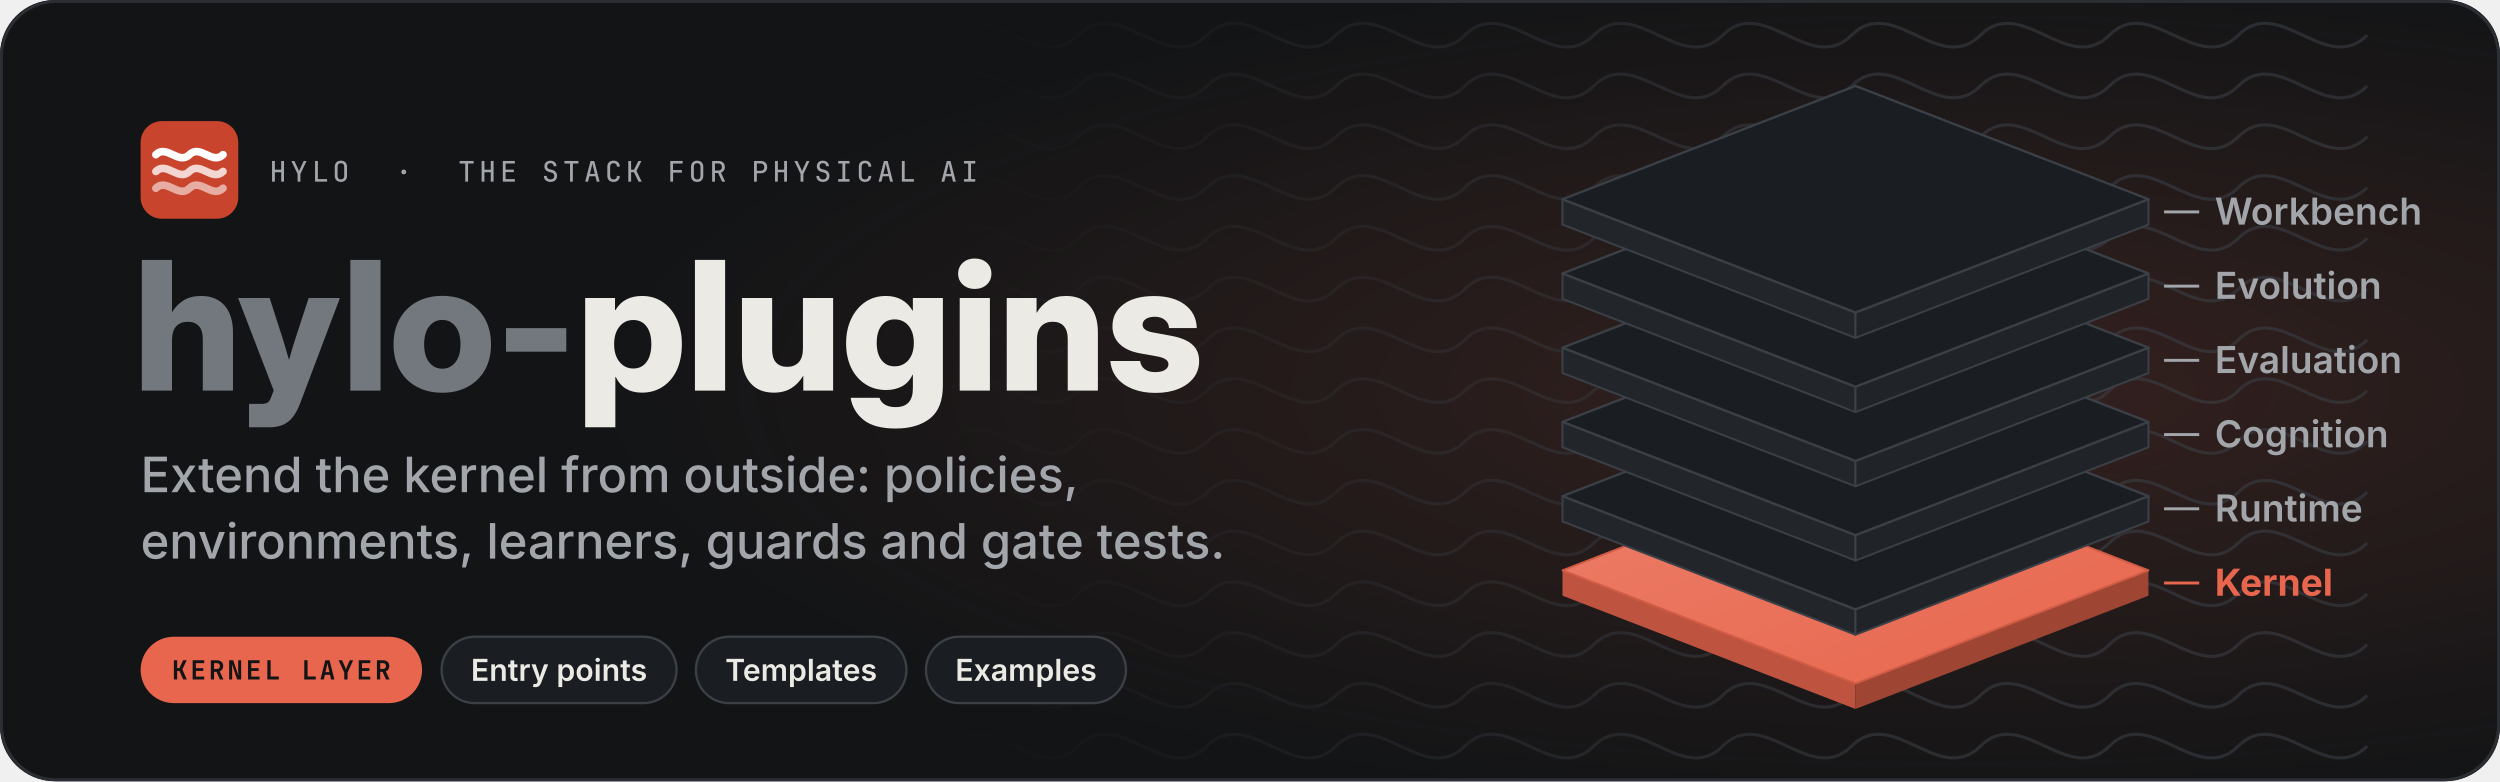
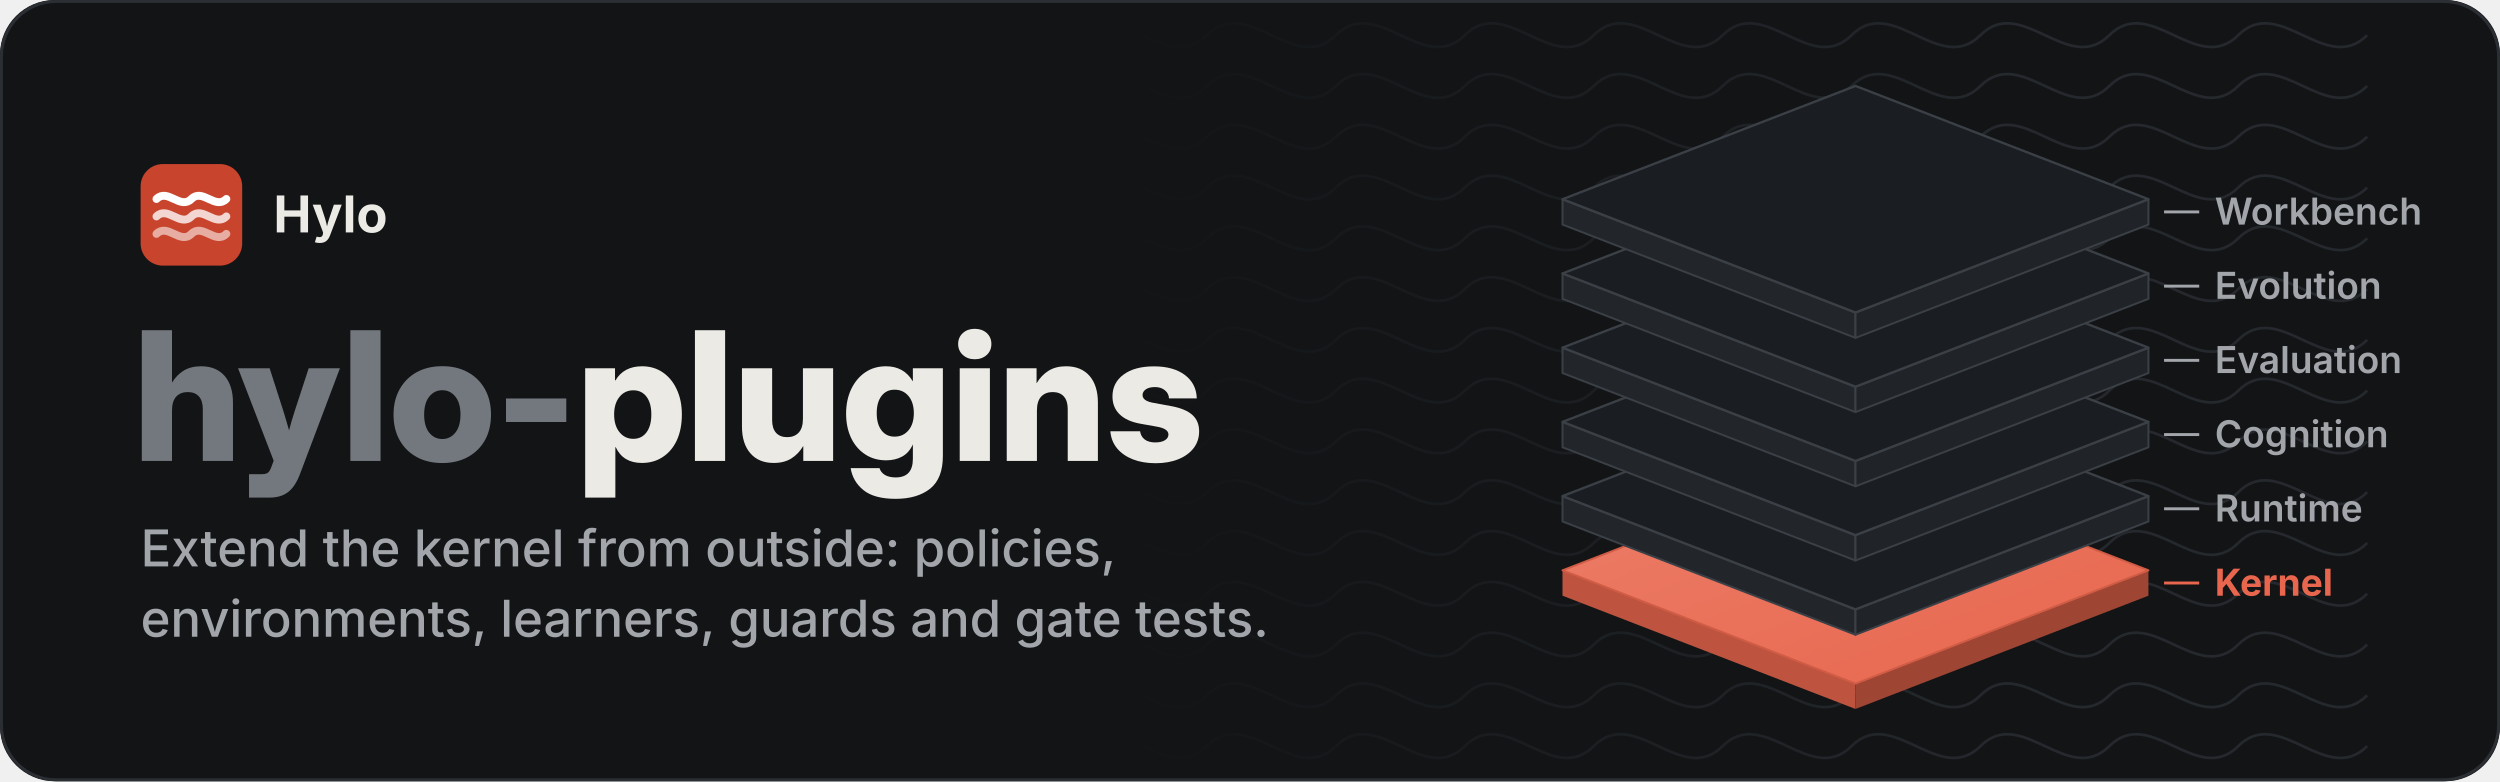
<svg xmlns="http://www.w3.org/2000/svg" viewBox="0 0 1280 400" width="1280" height="400" role="img" aria-labelledby="t d">
  <defs>
+     <path id="b161" d="M135 0V1490H440V888H1089V1490H1395V0H1089V635H440V0Z" />
    <path id="b271" d="M135 0V1490H440V1083L435 744Q484 822 539 897Q594 972 668 1062L1033 1490H1406L849 845L1422 0H1061L638 644L440 426V0Z" />
    <path id="b614" d="M633 -22Q462 -22 338 48Q214 118 148 247Q81 376 81 553Q81 726 148 856Q214 986 334 1059Q455 1132 618 1132Q764 1132 883 1070Q1002 1008 1072 882Q1143 756 1143 565V481H378Q383 344 454 274Q525 204 638 204Q717 204 774 238Q830 271 854 336L1126 285Q1085 146 956 62Q828 -22 633 -22ZM380 669H854Q843 778 784 842Q725 906 621 906Q513 906 451 840Q389 773 380 669Z" />
    <path id="b736" d="M428 1490V0H128V1490Z" />
    <path id="b773" d="M428 647V0H128V1118H411L415 887Q462 1004 548 1068Q634 1132 763 1132Q937 1132 1042 1020Q1147 908 1147 711V0H847V659Q847 763 794 822Q740 881 645 881Q549 881 488 820Q428 758 428 647Z" />
+     <path id="b790" d="M628 -22Q460 -22 337 50Q214 123 148 252Q81 382 81 554Q81 727 148 857Q214 987 337 1060Q460 1132 628 1132Q796 1132 919 1060Q1042 987 1108 857Q1175 727 1175 554Q1175 382 1108 252Q1042 123 919 50Q796 -22 628 -22ZM628 214Q748 214 809 311Q870 408 870 555Q870 703 809 800Q748 896 628 896Q508 896 448 800Q387 703 387 555Q387 408 448 311Q508 214 628 214Z" />
    <path id="b852" d="M128 0V1118H418V923H430Q461 1026 534 1080Q606 1133 700 1133Q751 1133 797 1123V855Q777 861 738 866Q700 870 667 870Q563 870 496 805Q428 740 428 636V0Z" />
+     <path id="b998" d="M120 -396 189 -170 226 -179Q317 -204 375 -176Q433 -147 443 -63L451 -3L31 1118H350L538 538Q561 465 577 392Q593 320 609 246Q627 321 646 394Q666 466 690 538L886 1118H1201L726 -132Q675 -267 580 -346Q484 -426 316 -426Q256 -426 204 -418Q152 -409 120 -396Z" />
    <path id="dx1459" d="M806 712V444H119V712Z" />
    <path id="dx658" d="M617 -432Q373 -432 250 -333Q128 -234 104 -82H433Q447 -131 495 -160Q543 -188 617 -188Q813 -188 813 24V187H812Q770 93 691 50Q612 7 509 7Q370 7 268 76Q165 144 108 264Q52 384 52 539Q52 696 110 818Q168 940 270 1010Q372 1079 506 1079Q711 1079 812 908H813V1056H1155V58Q1155 -200 1010 -316Q864 -432 617 -432ZM605 277Q703 277 764 350Q824 422 824 545Q824 666 764 739Q703 812 605 812Q510 812 456 741Q401 670 401 545Q401 419 456 348Q510 277 605 277Z" />
    <path id="dx670" d="M440 574V0H96V1490H440V893Q493 980 574 1030Q655 1079 772 1079Q944 1079 1040 969Q1135 859 1135 664V0H791V592Q791 686 746 736Q701 785 619 785Q538 785 489 734Q440 682 440 574Z" />
    <path id="dx689" d="M96 0V1056H440V0ZM267 1159Q185 1159 132 1208Q78 1257 78 1333Q78 1409 132 1458Q185 1506 267 1506Q350 1506 404 1458Q457 1409 457 1333Q457 1257 404 1208Q350 1159 267 1159Z" />
    <path id="dx736" d="M440 1490V0H96V1490Z" />
    <path id="dx773" d="M440 574V0H96V1056H436V885Q489 975 571 1027Q653 1079 772 1079Q944 1079 1040 969Q1135 859 1135 664V0H791V592Q791 686 746 736Q701 785 619 785Q538 785 489 734Q440 682 440 574Z" />
    <path id="dx790" d="M608 -24Q442 -24 317 44Q192 112 122 236Q52 360 52 528Q52 694 122 818Q192 943 317 1012Q442 1080 608 1080Q773 1080 898 1012Q1024 943 1094 818Q1163 694 1163 528Q1163 360 1094 236Q1024 113 898 44Q773 -24 608 -24ZM608 250Q698 250 756 322Q815 394 815 528Q815 662 756 734Q698 806 608 806Q518 806 460 734Q401 662 401 528Q401 394 459 322Q517 250 608 250Z" />
    <path id="dx843" d="M96 -418V1056H436V918H441Q536 1079 745 1079Q879 1079 981 1009Q1083 939 1140 815Q1198 691 1198 530Q1198 363 1142 238Q1085 114 982 46Q880 -23 742 -23Q528 -23 444 157H440V-418ZM645 252Q740 252 795 326Q850 400 850 530Q850 659 795 732Q740 805 645 805Q548 805 487 730Q426 655 426 530Q426 403 487 328Q548 252 645 252Z" />
    <path id="dx871" d="M562 -26Q416 -26 303 18Q190 62 122 144Q55 226 46 338H385Q393 279 437 245Q481 211 557 211Q628 211 668 236Q708 261 708 301Q708 367 580 390L389 424Q233 452 152 531Q70 610 70 735Q70 891 196 984Q322 1078 543 1078Q764 1078 895 980Q1026 882 1031 713H714Q713 768 668 805Q624 842 555 842Q488 842 450 816Q413 790 413 751Q413 686 527 664L739 625Q902 595 980 525Q1058 455 1058 337Q1058 229 996 147Q933 65 822 20Q710 -26 562 -26Z" />
    <path id="dx915" d="M459 -23Q287 -23 192 87Q96 197 96 392V1056H440V464Q440 370 485 320Q530 271 612 271Q693 271 742 322Q791 374 791 482V1056H1135V0H795V171Q742 81 660 29Q578 -23 459 -23Z" />
    <path id="dx998" d="M129 -418V-151H275Q329 -151 351 -128Q373 -104 392 -46L410 2L4 1056H364L520 570Q537 515 553 460Q569 405 585 349Q600 405 616 460Q633 515 650 570L809 1056H1165L710 -149Q656 -292 574 -355Q493 -418 360 -418Z" />
    <path id="m1501" d="M125 -371 213 214H450L285 -371Z" />
    <path id="m1502" d="M311 -15Q249 -15 206 28Q163 70 163 132Q163 194 206 237Q249 280 311 280Q373 280 416 237Q458 194 458 132Q458 70 416 28Q373 -15 311 -15Z" />
    <path id="m1505" d="M311 -15Q249 -15 206 28Q163 70 163 132Q163 194 206 237Q249 280 311 280Q373 280 416 237Q458 194 458 132Q458 70 416 28Q373 -15 311 -15ZM311 772Q249 772 206 814Q163 857 163 919Q163 981 206 1024Q249 1067 311 1067Q373 1067 416 1024Q458 981 458 919Q458 857 416 814Q373 772 311 772Z" />
    <path id="m507" d="M461 -25Q354 -25 268 14Q183 54 133 130Q83 206 83 316Q83 411 120 472Q157 534 219 570Q281 605 358 623Q434 641 513 650Q661 667 728 680Q795 692 795 751V757Q795 850 740 902Q686 953 581 953Q471 953 408 905Q345 857 322 800L115 854Q153 954 224 1015Q295 1076 386 1104Q478 1132 578 1132Q645 1132 721 1116Q797 1100 864 1058Q931 1017 973 940Q1015 863 1015 742V0H802V153H791Q758 87 678 31Q597 -25 461 -25ZM510 152Q599 152 663 188Q727 223 762 280Q796 337 796 403V546Q780 530 728 518Q675 507 617 499Q559 491 525 487Q432 474 366 436Q299 399 299 313Q299 233 358 192Q418 152 510 152Z" />
    <path id="m586" d="M618 -23Q460 -23 343 49Q226 121 161 250Q96 380 96 553Q96 727 161 858Q226 988 343 1060Q460 1132 618 1132Q792 1132 918 1044Q1045 957 1086 802L877 752Q854 839 788 892Q721 946 619 946Q518 946 452 893Q385 840 352 750Q320 661 320 553Q320 446 352 358Q385 269 452 216Q518 163 619 163Q723 163 791 218Q859 274 881 365L1089 315Q1048 157 921 67Q794 -23 618 -23Z" />
    <path id="m597" d="M564 -22Q428 -22 322 47Q217 116 156 246Q96 376 96 556Q96 738 157 867Q218 996 324 1064Q429 1132 564 1132Q668 1132 732 1098Q796 1063 832 1016Q867 970 886 936H898V1490H1118V0H904V175H886Q866 139 830 93Q793 47 729 12Q665 -22 564 -22ZM612 165Q752 165 827 274Q902 383 902 558Q902 732 828 838Q754 945 612 945Q515 945 450 894Q386 843 354 756Q321 668 321 558Q321 447 354 358Q387 269 452 217Q517 165 612 165Z" />
    <path id="m614" d="M630 -23Q465 -23 345 48Q225 119 160 248Q96 377 96 551Q96 723 160 854Q223 985 339 1058Q455 1132 611 1132Q738 1132 852 1076Q967 1019 1038 896Q1110 772 1110 570V492H317Q323 330 409 244Q495 159 632 159Q724 159 790 199Q857 239 886 317L1093 268Q1053 137 931 57Q809 -23 630 -23ZM318 656H892Q880 788 810 869Q739 950 612 950Q480 950 404 864Q327 777 318 656Z" />
    <path id="m647" d="M702 1118V939H452V0H232V939H20V1118H232V1246Q232 1350 278 1420Q325 1490 400 1525Q476 1560 565 1560Q631 1560 678 1550Q726 1539 749 1530L698 1352Q682 1356 658 1362Q634 1368 600 1368Q521 1368 486 1329Q452 1290 452 1216V1118Z" />
    <path id="m658" d="M616 -442Q422 -442 305 -371Q188 -300 141 -199L325 -112Q345 -144 378 -180Q412 -215 468 -240Q525 -265 615 -265Q742 -265 822 -204Q902 -144 902 -15V203H883Q863 166 828 123Q792 80 728 48Q665 17 563 17Q431 17 326 79Q220 141 158 262Q96 384 96 563Q96 741 158 868Q219 996 325 1064Q431 1132 566 1132Q669 1132 734 1098Q798 1063 834 1017Q871 971 890 936H906V1118H1121V-16Q1121 -163 1054 -257Q987 -351 873 -396Q759 -442 616 -442ZM614 200Q754 200 828 297Q903 394 903 566Q903 734 830 840Q756 945 614 945Q517 945 452 894Q386 844 354 758Q321 673 321 566Q321 402 396 301Q470 200 614 200Z" />
    <path id="m670" d="M368 662V0H148V1490H366V917Q419 1028 504 1080Q589 1132 704 1132Q875 1132 980 1024Q1085 917 1085 710V0H864V683Q864 804 801 872Q738 940 628 940Q516 940 442 868Q368 795 368 662Z" />
    <path id="m689" d="M148 0V1118H368V0ZM259 1289Q202 1289 162 1327Q121 1365 121 1419Q121 1474 162 1512Q202 1550 259 1550Q316 1550 357 1512Q398 1474 398 1419Q398 1365 357 1327Q316 1289 259 1289Z" />
    <path id="m727" d="M148 0V1490H368V646H388L829 1118H1093L643 636L1124 0H852L475 501L368 394V0Z" />
    <path id="m736" d="M368 1490V0H148V1490Z" />
    <path id="m766" d="M148 0V1118H357L362 909Q405 1025 491 1081Q577 1137 677 1137Q786 1137 858 1075Q930 1013 963 902Q1005 1015 1102 1076Q1198 1137 1317 1137Q1416 1137 1496 1094Q1576 1051 1624 966Q1671 881 1671 754V0H1451V732Q1451 844 1388 894Q1326 944 1241 944Q1137 944 1078 880Q1018 816 1018 716V0H801V746Q801 836 744 890Q686 944 597 944Q505 944 436 880Q368 817 368 695V0Z" />
    <path id="m773" d="M368 662V0H148V1118H358L359 903Q411 1021 498 1076Q586 1132 704 1132Q875 1132 980 1024Q1084 917 1084 710V0H864V683Q864 804 801 872Q738 940 628 940Q516 940 442 868Q368 795 368 662Z" />
    <path id="m790" d="M618 -23Q461 -23 344 49Q226 121 161 250Q96 380 96 553Q96 727 161 858Q226 988 344 1060Q461 1132 618 1132Q776 1132 894 1060Q1011 988 1076 858Q1141 727 1141 553Q1141 380 1076 250Q1011 121 894 49Q776 -23 618 -23ZM618 163Q720 163 786 216Q853 270 886 358Q918 447 918 553Q918 660 886 750Q853 839 786 892Q720 946 618 946Q517 946 451 892Q385 839 352 750Q320 660 320 553Q320 447 352 358Q385 270 451 216Q517 163 618 163Z" />
    <path id="m843" d="M148 -418V1118H362V936H380Q399 970 434 1016Q470 1063 534 1098Q598 1132 703 1132Q837 1132 942 1064Q1048 996 1109 867Q1170 738 1170 556Q1170 376 1110 246Q1050 116 944 47Q839 -22 703 -22Q601 -22 537 12Q473 47 436 93Q400 139 380 175H368V-418ZM654 165Q750 165 814 217Q879 269 912 358Q945 447 945 558Q945 668 912 756Q880 843 816 894Q751 945 654 945Q512 945 438 838Q364 732 364 558Q364 383 439 274Q514 165 654 165Z" />
    <path id="m852" d="M148 0V1118H361V938H373Q403 1029 480 1082Q558 1134 656 1134Q677 1134 704 1132Q732 1130 749 1128V918Q737 921 703 926Q669 930 634 930Q519 930 444 860Q368 789 368 679V0Z" />
    <path id="m871" d="M549 -23Q367 -23 248 56Q128 134 98 283L305 326Q350 155 551 155Q658 155 720 200Q783 244 783 306Q783 412 626 447L438 490Q130 559 130 799Q130 899 186 974Q241 1049 338 1090Q436 1132 563 1132Q744 1132 847 1054Q950 977 986 853L789 810Q768 869 716 914Q664 958 565 958Q474 958 413 917Q352 876 352 813Q352 757 392 722Q433 688 525 667L705 627Q1010 558 1010 325Q1010 223 952 144Q893 66 789 22Q685 -23 549 -23Z" />
    <path id="m889" d="M626 1118V939H403V302Q403 235 432 204Q460 172 525 172Q543 172 570 176Q598 180 618 184L657 8Q622 -4 582 -10Q541 -15 503 -15Q351 -15 267 64Q183 142 183 284V939H20V1118H183V1384H403V1118Z" />
    <path id="m915" d="M529 -14Q358 -14 253 94Q148 201 148 408V1118H368V435Q368 314 432 246Q495 178 604 178Q716 178 790 250Q864 323 864 456V1118H1085V0H874L873 217Q820 95 732 40Q645 -14 529 -14Z" />
    <path id="m95" d="M165 0V1490H1103V1294H393V850H1053V655H393V196H1109V0Z" />
    <path id="m980" d="M468 0 46 1118H284L505 483Q531 409 551 336Q571 262 590 188Q608 261 628 335Q648 409 673 483L894 1118H1130L708 0Z" />
    <path id="m993" d="M57 0 439 574 80 1118H328L454 915Q490 856 519 802Q548 747 575 696Q602 747 630 802Q657 856 694 915L823 1118H1067L703 566L1084 0H837L687 238Q652 294 624 346Q595 398 568 448Q543 398 516 346Q489 294 454 238L302 0Z" />
-     <path id="mono1" d="M46 0 235 730H366L554 0H453L407 190H193L147 0ZM213 272H387L335 490Q320 550 311 592Q302 634 300 649Q298 634 289 592Q280 550 266 491Z" />
-     <path id="mono122" d="M88 0V730H325Q395 730 446 703Q497 676 525 628Q553 579 553 512Q553 446 525 398Q497 349 446 322Q394 295 325 295H187V0ZM187 383H325Q383 383 417 418Q451 454 451 512Q451 571 417 606Q383 642 325 642H187Z" />
-     <path id="mono125" d="M89 0V730H315Q382 730 432 704Q482 677 510 630Q538 582 538 518Q538 444 500 391Q463 338 401 316L548 0H439L300 305H187V0ZM187 393H315Q371 393 404 427Q436 461 436 517Q436 574 403 608Q370 642 315 642H187Z" />
-     <path id="mono129" d="M304 -10Q196 -10 132 46Q68 103 68 202H167Q167 144 204 111Q241 78 304 78Q364 78 400 112Q435 145 435 201Q435 243 412 274Q389 306 347 317L239 346Q168 366 126 418Q85 471 85 543Q85 602 112 646Q138 691 186 716Q234 740 297 740Q361 740 410 716Q458 691 485 647Q512 603 512 545H414Q414 593 382 623Q349 653 297 653Q245 653 214 623Q182 593 182 545Q182 506 203 480Q224 453 262 442L373 412Q448 392 490 336Q532 279 532 201Q532 137 504 90Q476 42 424 16Q373 -10 304 -10Z" />
-     <path id="mono137" d="M251 0V640H53V730H547V640H350V0Z" />
-     <path id="mono168" d="M251 0V271L32 730H137L272 442Q284 416 292 395Q299 374 301 365Q304 374 312 395Q319 416 332 442L466 730H568L350 271V0Z" />
-     <path id="mono27" d="M308 -10Q207 -10 148 46Q88 103 88 202V529Q88 627 148 684Q207 740 308 740Q408 740 468 683Q527 626 527 529H428Q428 588 396 620Q364 652 308 652Q251 652 219 620Q187 588 187 529V202Q187 142 219 110Q251 78 308 78Q364 78 396 110Q428 142 428 202H527Q527 104 468 47Q408 -10 308 -10Z" />
-     <path id="mono37" d="M97 0V730H522V641H195V424H487V338H195V89H522V0Z" />
-     <path id="mono56" d="M91 0V730H527V639H188V409H501V319H190V0Z" />
-     <path id="mono64" d="M89 0V730H188V422H412V730H511V0H412V332H188V0Z" />
-     <path id="mono67" d="M101 0V90H250V640H101V730H499V640H350V90H499V0Z" />
-     <path id="mono81" d="M88 0V730H187V420H289L445 730H553L376 379L562 0H450L287 333H187V0Z" />
-     <path id="mono818" d="M300 259Q262 259 238 282Q215 305 215 341Q215 379 238 403Q262 427 300 427Q338 427 362 403Q385 379 385 341Q385 305 362 282Q338 259 300 259Z" />
-     <path id="mono83" d="M128 0V730H227V90H552V0Z" />
-     <path id="mono96" d="M300 -10Q200 -10 142 48Q84 106 84 212V519Q84 624 142 682Q200 740 300 740Q400 740 458 682Q516 625 516 519V212Q516 106 458 48Q400 -10 300 -10ZM300 78Q356 78 386 110Q417 142 417 202V529Q417 588 387 620Q357 652 300 652Q243 652 213 620Q183 588 183 529V202Q183 142 214 110Q244 78 300 78Z" />
-     <path id="monob1" d="M35 0 219 730H380L565 0H437L397 177H203L163 0ZM226 279H374L330 475Q319 524 311 564Q303 603 300 621Q297 603 289 564Q281 524 270 476Z" />
-     <path id="monob125" d="M77 0V730H307Q380 730 434 703Q487 676 517 628Q547 579 547 513Q547 440 511 386Q475 331 414 308L557 0H420L292 290H201V0ZM201 400H307Q360 400 390 429Q420 458 420 509Q420 560 390 590Q359 620 307 620H201Z" />
-     <path id="monob168" d="M237 0V265L23 730H155L268 477Q281 447 290 418Q299 389 302 373Q306 389 314 418Q323 447 336 477L447 730H577L363 265V0Z" />
-     <path id="monob37" d="M88 0V730H526V620H211V430H491V324H211V110H526V0Z" />
-     <path id="monob81" d="M76 0V730H201V432H287L426 730H561L397 382L569 0H430L286 323H201V0Z" />
-     <path id="monob83" d="M121 0V730H246V113H556V0Z" />
-     <path id="monob90" d="M72 0V730H225L428 140Q425 172 422 216Q419 259 416 304Q414 349 414 384V730H528V0H375L174 590Q176 561 179 520Q182 479 184 436Q186 393 186 357V0Z" />
    <path id="sb384" d="M150 0V1490H707Q964 1490 1098 1358Q1232 1226 1232 1013Q1232 862 1164 753Q1096 644 964 592L1287 0H988L695 547H417V0ZM417 768H668Q819 768 889 832Q959 895 959 1013Q959 1133 889 1200Q819 1266 666 1266H417Z" />
-     <path id="sb411" d="M83 1265V1490H1269V1265H810V0H543V1265Z" />
    <path id="sb459" d="M452 0 50 1490H337L531 697Q554 596 574 484Q594 371 613 260Q633 371 654 484Q676 596 701 697L903 1490H1186L1387 697Q1412 597 1434 486Q1455 375 1475 265Q1494 375 1514 486Q1535 597 1558 697L1751 1490H2039L1636 0H1330L1113 823Q1093 901 1076 989Q1059 1077 1043 1173Q1028 1080 1012 993Q997 906 975 823L758 0Z" />
    <path id="sb507" d="M450 -23Q344 -23 259 16Q174 54 125 129Q76 204 76 314Q76 440 138 510Q199 579 296 610Q394 642 502 653Q648 669 713 682Q778 696 778 754V759Q778 841 728 886Q678 932 583 932Q485 932 427 889Q369 846 349 791L108 840Q157 988 286 1060Q414 1132 582 1132Q661 1132 742 1114Q822 1095 889 1052Q956 1008 997 934Q1038 859 1038 747V0H789V154H779Q742 82 661 30Q580 -23 450 -23ZM517 170Q637 170 708 239Q780 308 780 401V533Q762 519 716 508Q670 498 618 490Q567 483 533 478Q445 466 386 430Q328 394 328 317Q328 245 381 208Q434 170 517 170Z" />
    <path id="sb578" d="M728 -20Q632 -20 568 12Q505 45 467 91Q429 137 409 177H392V0H138V1490H398V933H409Q428 972 465 1018Q502 1065 566 1098Q630 1132 729 1132Q858 1132 962 1066Q1067 1000 1128 872Q1190 743 1190 557Q1190 373 1130 244Q1069 115 965 48Q861 -20 728 -20ZM658 194Q788 194 856 298Q923 401 923 558Q923 714 856 816Q790 918 658 918Q529 918 461 820Q393 721 393 558Q393 395 462 294Q531 194 658 194Z" />
    <path id="sb586" d="M623 -23Q460 -23 340 50Q220 122 154 252Q89 381 89 553Q89 727 154 858Q220 988 340 1060Q460 1132 623 1132Q810 1132 940 1038Q1069 945 1105 781L862 730Q841 817 780 869Q719 921 625 921Q489 921 422 816Q354 711 354 554Q354 451 384 368Q414 285 474 236Q534 188 625 188Q721 188 782 242Q844 297 865 387L1108 336Q1072 169 942 73Q812 -23 623 -23Z" />
    <path id="sb614" d="M632 -23Q463 -23 342 48Q220 119 154 248Q89 377 89 552Q89 724 154 854Q218 985 336 1058Q455 1132 615 1132Q751 1132 868 1072Q984 1013 1055 888Q1126 764 1126 568V486H348Q353 337 432 259Q510 181 635 181Q721 181 782 218Q844 255 870 326L1109 277Q1069 142 944 60Q818 -23 632 -23ZM349 663H873Q861 783 796 856Q732 928 616 928Q497 928 428 852Q358 775 349 663Z" />
    <path id="sb658" d="M620 -442Q418 -442 296 -368Q174 -294 132 -183L352 -104Q378 -152 438 -198Q497 -244 619 -244Q740 -244 813 -188Q886 -131 886 -11V200H864Q844 160 807 117Q770 74 708 46Q646 17 549 17Q421 17 316 78Q212 138 150 259Q89 380 89 562Q89 745 150 872Q212 1000 317 1066Q422 1132 551 1132Q650 1132 714 1099Q778 1066 816 1020Q854 973 874 933H888V1118H1143V-3Q1143 -153 1075 -250Q1007 -347 889 -394Q771 -442 620 -442ZM622 222Q749 222 818 313Q887 404 887 564Q887 723 819 820Q751 918 622 918Q490 918 422 817Q355 716 355 564Q355 409 423 316Q491 222 622 222Z" />
    <path id="sb670" d="M398 655V0H138V1490H394V911Q496 1132 733 1132Q906 1132 1011 1022Q1116 912 1116 711V0H855V671Q855 783 797 847Q739 911 637 911Q533 911 466 844Q398 777 398 655Z" />
    <path id="sb689" d="M138 0V1118H398V0ZM268 1276Q206 1276 162 1318Q117 1359 117 1419Q117 1478 162 1520Q206 1561 268 1561Q331 1561 376 1520Q420 1478 420 1419Q420 1359 376 1318Q331 1276 268 1276Z" />
    <path id="sb727" d="M138 0V1490H398V667H417L820 1118H1125L692 635L1151 0H839L494 479L398 376V0Z" />
    <path id="sb73" d="M785 -20Q589 -20 435 71Q281 162 192 333Q103 504 103 744Q103 985 192 1156Q282 1328 436 1419Q590 1510 785 1510Q948 1510 1082 1449Q1215 1388 1302 1272Q1389 1157 1413 994H1144Q1119 1126 1021 1198Q923 1271 789 1271Q606 1271 488 1134Q371 998 371 744Q371 487 489 353Q607 219 788 219Q922 219 1020 292Q1119 364 1144 496H1414Q1393 353 1311 236Q1229 119 1095 50Q961 -20 785 -20Z" />
    <path id="sb736" d="M398 1490V0H138V1490Z" />
    <path id="sb766" d="M138 0V1118H382L390 905Q434 1024 520 1080Q607 1136 707 1136Q921 1136 994 893Q1039 1014 1136 1075Q1233 1136 1351 1136Q1502 1136 1604 1038Q1706 940 1706 754V0H1446V714Q1446 818 1389 866Q1332 914 1252 914Q1157 914 1103 855Q1049 796 1049 702V0H795V726Q795 811 742 862Q689 914 606 914Q520 914 459 856Q398 797 398 685V0Z" />
    <path id="sb773" d="M398 655V0H138V1118H384L387 895Q487 1132 733 1132Q906 1132 1010 1022Q1115 912 1115 711V0H855V671Q855 783 797 847Q739 911 637 911Q533 911 466 844Q398 777 398 655Z" />
    <path id="sb790" d="M623 -23Q460 -23 340 50Q220 122 154 252Q89 381 89 553Q89 727 154 858Q220 988 340 1060Q460 1132 623 1132Q786 1132 906 1060Q1026 988 1092 858Q1158 727 1158 553Q1158 381 1092 252Q1026 122 906 50Q786 -23 623 -23ZM623 188Q714 188 774 237Q834 286 864 369Q894 452 894 554Q894 657 864 740Q834 823 774 872Q714 921 623 921Q533 921 473 872Q413 823 384 740Q354 657 354 554Q354 452 384 369Q413 286 473 237Q533 188 623 188Z" />
-     <path id="sb843" d="M138 -418V1118H392V933H409Q428 972 465 1018Q502 1065 566 1098Q630 1132 729 1132Q858 1132 962 1066Q1067 1000 1128 872Q1190 743 1190 557Q1190 373 1130 244Q1069 115 965 48Q861 -20 728 -20Q632 -20 568 12Q505 45 467 91Q429 137 409 177H398V-418ZM658 194Q788 194 856 298Q923 401 923 558Q923 714 856 816Q790 918 658 918Q529 918 461 820Q393 721 393 558Q393 395 462 294Q531 194 658 194Z" />
    <path id="sb852" d="M138 0V1118H390V931H402Q432 1028 507 1080Q582 1133 678 1133Q728 1133 773 1126V887Q757 891 721 896Q685 900 650 900Q541 900 470 832Q398 765 398 658V0Z" />
-     <path id="sb871" d="M561 -23Q368 -23 242 60Q117 142 88 294L331 340Q375 176 566 176Q662 176 718 214Q775 253 775 310Q775 405 624 438L433 479Q119 547 119 792Q119 896 176 972Q233 1048 334 1090Q436 1132 570 1132Q760 1132 870 1053Q981 974 1015 844L783 798Q763 856 713 897Q663 938 573 938Q491 938 435 902Q379 865 379 808Q379 759 416 728Q452 696 538 677L728 637Q1041 570 1041 335Q1041 229 980 148Q919 68 810 22Q702 -23 561 -23Z" />
    <path id="sb889" d="M655 1118V914H439V315Q439 254 464 226Q490 197 550 197Q568 197 597 202Q626 206 645 210L686 9Q643 -4 598 -10Q553 -15 512 -15Q351 -15 265 65Q179 145 179 293V914H20V1118H179V1384H439V1118Z" />
    <path id="sb915" d="M521 -14Q348 -14 243 96Q138 206 138 407V1118H398V447Q398 335 456 271Q515 207 617 207Q721 207 788 274Q855 341 855 463V1118H1116V0H869L867 224Q767 -14 521 -14Z" />
    <path id="sb95" d="M150 0V1490H1118V1265H417V863H1066V641H417V225H1122V0Z" />
    <path id="sb980" d="M455 0 39 1118H317L521 510Q546 436 566 361Q585 286 604 210Q622 286 641 361Q660 436 685 510L888 1118H1164L746 0Z" />
-     <path id="sb993" d="M50 0 420 574 72 1118H358L472 928Q505 871 532 816Q560 762 586 710Q612 762 639 817Q666 872 700 928L818 1118H1098L744 568L1115 0H831L693 224Q660 279 632 332Q605 386 579 437Q554 386 528 332Q502 279 469 224L331 0Z" />
-     <path id="sb998" d="M127 -399 188 -196 219 -204Q307 -228 366 -200Q425 -171 445 -75L461 -4L39 1118H317L521 510Q545 437 563 364Q581 292 597 219Q616 293 636 366Q655 438 680 510L891 1118H1166L686 -144Q635 -278 544 -352Q453 -426 301 -426Q246 -426 200 -418Q153 -410 127 -399Z" />
    <clipPath id="cardclip">
      <rect width="1280" height="400" rx="28" />
    </clipPath>
-     <radialGradient id="glow" cx="0.78" cy="0.5" r="0.55">
-       <stop offset="0" stop-color="#e8664d" stop-opacity="0.16" />
-       <stop offset="1" stop-color="#e8664d" stop-opacity="0" />
-     </radialGradient>
    <linearGradient id="wavefade" x1="0" y1="0" x2="1" y2="0">
-       <stop offset="0.38" stop-color="#fff" stop-opacity="0" />
-       <stop offset="0.75" stop-color="#fff" stop-opacity="1" />
+       <stop offset="0.45" stop-color="#fff" stop-opacity="0" />
+       <stop offset="0.8" stop-color="#fff" stop-opacity="1" />
    </linearGradient>
    <mask id="wavemask">
      <rect width="1280" height="400" fill="url(#wavefade)" />
    </mask>
    <linearGradient id="slab5" x1="0" y1="0" x2="1" y2="1">
      <stop offset="0" stop-color="#ec7e69" />
      <stop offset="1" stop-color="#e8664d" />
    </linearGradient>
  </defs>
  <g clip-path="url(#cardclip)">
    <rect x="0.0" y="0.0" width="1280.0" height="400.0" rx="0" fill="#121416" />
-     <rect x="0.0" y="0.0" width="1280.0" height="400.0" rx="0" fill="url(#glow)" />
-     <g mask="url(#wavemask)" fill="none" stroke="#3b4047" stroke-width="1.6" opacity="0.55">
+     <g mask="url(#wavemask)" fill="none" stroke="#3b4047" stroke-width="1.4" opacity="0.45">
      <path d="M420 18c21-21 45 21 66 0s45 21 66 0s45 21 66 0s45 21 66 0s45 21 66 0s45 21 66 0s45 21 66 0s45 21 66 0s45 21 66 0s45 21 66 0s45 21 66 0s45 21 66 0" />
      <path d="M420 44c21-21 45 21 66 0s45 21 66 0s45 21 66 0s45 21 66 0s45 21 66 0s45 21 66 0s45 21 66 0s45 21 66 0s45 21 66 0s45 21 66 0s45 21 66 0s45 21 66 0" />
      <path d="M420 70c21-21 45 21 66 0s45 21 66 0s45 21 66 0s45 21 66 0s45 21 66 0s45 21 66 0s45 21 66 0s45 21 66 0s45 21 66 0s45 21 66 0s45 21 66 0s45 21 66 0" />
      <path d="M420 96c21-21 45 21 66 0s45 21 66 0s45 21 66 0s45 21 66 0s45 21 66 0s45 21 66 0s45 21 66 0s45 21 66 0s45 21 66 0s45 21 66 0s45 21 66 0s45 21 66 0" />
      <path d="M420 122c21-21 45 21 66 0s45 21 66 0s45 21 66 0s45 21 66 0s45 21 66 0s45 21 66 0s45 21 66 0s45 21 66 0s45 21 66 0s45 21 66 0s45 21 66 0s45 21 66 0" />
      <path d="M420 148c21-21 45 21 66 0s45 21 66 0s45 21 66 0s45 21 66 0s45 21 66 0s45 21 66 0s45 21 66 0s45 21 66 0s45 21 66 0s45 21 66 0s45 21 66 0s45 21 66 0" />
      <path d="M420 174c21-21 45 21 66 0s45 21 66 0s45 21 66 0s45 21 66 0s45 21 66 0s45 21 66 0s45 21 66 0s45 21 66 0s45 21 66 0s45 21 66 0s45 21 66 0s45 21 66 0" />
      <path d="M420 200c21-21 45 21 66 0s45 21 66 0s45 21 66 0s45 21 66 0s45 21 66 0s45 21 66 0s45 21 66 0s45 21 66 0s45 21 66 0s45 21 66 0s45 21 66 0s45 21 66 0" />
      <path d="M420 226c21-21 45 21 66 0s45 21 66 0s45 21 66 0s45 21 66 0s45 21 66 0s45 21 66 0s45 21 66 0s45 21 66 0s45 21 66 0s45 21 66 0s45 21 66 0s45 21 66 0" />
      <path d="M420 252c21-21 45 21 66 0s45 21 66 0s45 21 66 0s45 21 66 0s45 21 66 0s45 21 66 0s45 21 66 0s45 21 66 0s45 21 66 0s45 21 66 0s45 21 66 0s45 21 66 0" />
      <path d="M420 278c21-21 45 21 66 0s45 21 66 0s45 21 66 0s45 21 66 0s45 21 66 0s45 21 66 0s45 21 66 0s45 21 66 0s45 21 66 0s45 21 66 0s45 21 66 0s45 21 66 0" />
      <path d="M420 304c21-21 45 21 66 0s45 21 66 0s45 21 66 0s45 21 66 0s45 21 66 0s45 21 66 0s45 21 66 0s45 21 66 0s45 21 66 0s45 21 66 0s45 21 66 0s45 21 66 0" />
      <path d="M420 330c21-21 45 21 66 0s45 21 66 0s45 21 66 0s45 21 66 0s45 21 66 0s45 21 66 0s45 21 66 0s45 21 66 0s45 21 66 0s45 21 66 0s45 21 66 0s45 21 66 0" />
      <path d="M420 356c21-21 45 21 66 0s45 21 66 0s45 21 66 0s45 21 66 0s45 21 66 0s45 21 66 0s45 21 66 0s45 21 66 0s45 21 66 0s45 21 66 0s45 21 66 0s45 21 66 0" />
      <path d="M420 382c21-21 45 21 66 0s45 21 66 0s45 21 66 0s45 21 66 0s45 21 66 0s45 21 66 0s45 21 66 0s45 21 66 0s45 21 66 0s45 21 66 0s45 21 66 0s45 21 66 0" />
      <path d="M420 408c21-21 45 21 66 0s45 21 66 0s45 21 66 0s45 21 66 0s45 21 66 0s45 21 66 0s45 21 66 0s45 21 66 0s45 21 66 0s45 21 66 0s45 21 66 0s45 21 66 0" />
    </g>
  </g>
  <rect x="0.75" y="0.75" width="1278.5" height="398.5" rx="28" fill="none" stroke="#2b2f34" stroke-width="1.5" />
  <polygon points="800.0,292.0 950.0,350.0 950.0,363.0 800.0,305.0" fill="#be543f" />
  <polygon points="950.0,350.0 1100.0,292.0 1100.0,305.0 950.0,363.0" fill="#9e4534" />
  <polygon points="950.0,234.0 1100.0,292.0 950.0,350.0 800.0,292.0" fill="url(#slab5)" stroke="#d15c45" stroke-width="1" stroke-linejoin="round" />
  <line x1="1108" y1="298.5" x2="1126" y2="298.5" stroke="#e8664d" stroke-width="1.5" />
  <g transform="translate(1134.0 305.0) scale(0.00928 -0.00928)" fill="#e8664d">
    <use href="#b271" x="0" />
    <use href="#b614" x="1392" />
    <use href="#b852" x="2612" />
    <use href="#b773" x="3461" />
    <use href="#b614" x="4736" />
    <use href="#b736" x="5956" />
  </g>
  <polygon points="800.0,254.0 950.0,312.0 950.0,325.0 800.0,267.0" fill="#22262b" stroke="#3b4047" stroke-width="1" stroke-linejoin="round" />
  <polygon points="950.0,312.0 1100.0,254.0 1100.0,267.0 950.0,325.0" fill="#202428" stroke="#3b4047" stroke-width="1" stroke-linejoin="round" />
  <polygon points="950.0,196.0 1100.0,254.0 950.0,312.0 800.0,254.0" fill="#1a1d21" stroke="#3b4047" stroke-width="1.2" stroke-linejoin="round" />
  <line x1="1108" y1="260.5" x2="1126" y2="260.5" stroke="#a2a6ab" stroke-width="1.5" />
  <g transform="translate(1134.0 267.0) scale(0.00928 -0.00928)" fill="#a2a6ab">
    <use href="#sb384" x="0" />
    <use href="#sb915" x="1336" />
    <use href="#sb773" x="2590" />
    <use href="#sb889" x="3843" />
    <use href="#sb689" x="4566" />
    <use href="#sb766" x="5102" />
    <use href="#sb614" x="6946" />
  </g>
  <polygon points="800.0,216.0 950.0,274.0 950.0,287.0 800.0,229.0" fill="#22262b" stroke="#3b4047" stroke-width="1" stroke-linejoin="round" />
  <polygon points="950.0,274.0 1100.0,216.0 1100.0,229.0 950.0,287.0" fill="#202428" stroke="#3b4047" stroke-width="1" stroke-linejoin="round" />
  <polygon points="950.0,158.0 1100.0,216.0 950.0,274.0 800.0,216.0" fill="#1a1d21" stroke="#3b4047" stroke-width="1.2" stroke-linejoin="round" />
  <line x1="1108" y1="222.5" x2="1126" y2="222.5" stroke="#a2a6ab" stroke-width="1.5" />
  <g transform="translate(1134.0 229.0) scale(0.00928 -0.00928)" fill="#a2a6ab">
    <use href="#sb73" x="0" />
    <use href="#sb790" x="1509" />
    <use href="#sb658" x="2756" />
    <use href="#sb773" x="4037" />
    <use href="#sb689" x="5290" />
    <use href="#sb889" x="5826" />
    <use href="#sb689" x="6549" />
    <use href="#sb790" x="7085" />
    <use href="#sb773" x="8332" />
  </g>
  <polygon points="800.0,178.0 950.0,236.0 950.0,249.0 800.0,191.0" fill="#22262b" stroke="#3b4047" stroke-width="1" stroke-linejoin="round" />
  <polygon points="950.0,236.0 1100.0,178.0 1100.0,191.0 950.0,249.0" fill="#202428" stroke="#3b4047" stroke-width="1" stroke-linejoin="round" />
  <polygon points="950.0,120.0 1100.0,178.0 950.0,236.0 800.0,178.0" fill="#1a1d21" stroke="#3b4047" stroke-width="1.2" stroke-linejoin="round" />
  <line x1="1108" y1="184.5" x2="1126" y2="184.5" stroke="#a2a6ab" stroke-width="1.5" />
  <g transform="translate(1134.0 191.0) scale(0.00928 -0.00928)" fill="#a2a6ab">
    <use href="#sb95" x="0" />
    <use href="#sb980" x="1240" />
    <use href="#sb507" x="2425" />
    <use href="#sb736" x="3601" />
    <use href="#sb915" x="4137" />
    <use href="#sb507" x="5391" />
    <use href="#sb889" x="6567" />
    <use href="#sb689" x="7290" />
    <use href="#sb790" x="7826" />
    <use href="#sb773" x="9073" />
  </g>
  <polygon points="800.0,140.0 950.0,198.0 950.0,211.0 800.0,153.0" fill="#22262b" stroke="#3b4047" stroke-width="1" stroke-linejoin="round" />
  <polygon points="950.0,198.0 1100.0,140.0 1100.0,153.0 950.0,211.0" fill="#202428" stroke="#3b4047" stroke-width="1" stroke-linejoin="round" />
  <polygon points="950.0,82.0 1100.0,140.0 950.0,198.0 800.0,140.0" fill="#1a1d21" stroke="#3b4047" stroke-width="1.2" stroke-linejoin="round" />
  <line x1="1108" y1="146.5" x2="1126" y2="146.5" stroke="#a2a6ab" stroke-width="1.5" />
  <g transform="translate(1134.0 153.0) scale(0.00928 -0.00928)" fill="#a2a6ab">
    <use href="#sb95" x="0" />
    <use href="#sb980" x="1240" />
    <use href="#sb790" x="2404" />
    <use href="#sb736" x="3651" />
    <use href="#sb915" x="4187" />
    <use href="#sb889" x="5441" />
    <use href="#sb689" x="6164" />
    <use href="#sb790" x="6700" />
    <use href="#sb773" x="7947" />
  </g>
  <polygon points="800.0,102.0 950.0,160.0 950.0,173.0 800.0,115.0" fill="#22262b" stroke="#3b4047" stroke-width="1" stroke-linejoin="round" />
  <polygon points="950.0,160.0 1100.0,102.0 1100.0,115.0 950.0,173.0" fill="#202428" stroke="#3b4047" stroke-width="1" stroke-linejoin="round" />
  <polygon points="950.0,44.0 1100.0,102.0 950.0,160.0 800.0,102.0" fill="#1a1d21" stroke="#3b4047" stroke-width="1.2" stroke-linejoin="round" />
  <line x1="1108" y1="108.5" x2="1126" y2="108.5" stroke="#a2a6ab" stroke-width="1.5" />
  <g transform="translate(1134.0 115.0) scale(0.00928 -0.00928)" fill="#a2a6ab">
    <use href="#sb459" x="0" />
    <use href="#sb790" x="1986" />
    <use href="#sb852" x="3233" />
    <use href="#sb727" x="4078" />
    <use href="#sb578" x="5244" />
    <use href="#sb614" x="6522" />
    <use href="#sb773" x="7733" />
    <use href="#sb586" x="8986" />
    <use href="#sb670" x="10179" />
  </g>
-   <g transform="translate(72 62) scale(0.7812)">
+   <g transform="translate(72 84) scale(0.8125)">
    <rect width="64" height="64" rx="14" fill="#c8442d" />
    <g fill="none" stroke="#ffffff" stroke-width="5" stroke-linecap="round">
      <path d="M10 22c7-7 15 7 22 0s15 7 22 0" />
      <path d="M10 33c7-7 15 7 22 0s15 7 22 0" opacity=".78" />
      <path d="M10 44c7-7 15 7 22 0s15 7 22 0" opacity=".56" />
    </g>
  </g>
-   <g transform="translate(138.0 93.0) scale(0.0145 -0.0145)" fill="#a2a6ab">
-     <use href="#mono64" x="0" />
-     <use href="#mono168" x="740" />
-     <use href="#mono83" x="1480" />
-     <use href="#mono96" x="2220" />
-     <use href="#mono818" x="4440" />
-     <use href="#mono137" x="6660" />
-     <use href="#mono64" x="7400" />
-     <use href="#mono37" x="8140" />
-     <use href="#mono129" x="9620" />
-     <use href="#mono137" x="10360" />
-     <use href="#mono1" x="11100" />
-     <use href="#mono27" x="11840" />
-     <use href="#mono81" x="12580" />
-     <use href="#mono56" x="14060" />
-     <use href="#mono96" x="14800" />
-     <use href="#mono125" x="15540" />
-     <use href="#mono122" x="17020" />
-     <use href="#mono64" x="17760" />
-     <use href="#mono168" x="18500" />
-     <use href="#mono129" x="19240" />
-     <use href="#mono67" x="19980" />
-     <use href="#mono27" x="20720" />
-     <use href="#mono1" x="21460" />
-     <use href="#mono83" x="22200" />
-     <use href="#mono1" x="23680" />
-     <use href="#mono67" x="24420" />
-   </g>
-   <g transform="translate(68.3 200.0) scale(0.04492 -0.04492)" fill="#73787e">
+   <g transform="translate(140.0 119.0) scale(0.0127 -0.0127)" fill="#eceae4">
+     <use href="#b161" x="0" />
+     <use href="#b998" x="1551" />
+     <use href="#b736" x="2789" />
+     <use href="#b790" x="3344" />
+   </g>
+   <g transform="translate(68.3 236.0) scale(0.04492 -0.04492)" fill="#73787e">
    <use href="#dx670" x="0" />
    <use href="#dx998" x="1189" />
    <use href="#dx736" x="2377" />
    <use href="#dx790" x="2913" />
    <use href="#dx1459" x="4128" />
  </g>
-   <g transform="translate(295.3 200.0) scale(0.04492 -0.04492)" fill="#eceae4">
+   <g transform="translate(295.3 236.0) scale(0.04492 -0.04492)" fill="#eceae4">
    <use href="#dx843" x="0" />
    <use href="#dx736" x="1251" />
    <use href="#dx915" x="1787" />
    <use href="#dx658" x="3018" />
    <use href="#dx689" x="4269" />
    <use href="#dx773" x="4805" />
    <use href="#dx871" x="6036" />
  </g>
-   <g transform="translate(72.0 252.0) scale(0.01221 -0.01221)" fill="#a2a6ab">
+   <g transform="translate(72.0 290.0) scale(0.0127 -0.0127)" fill="#a2a6ab">
    <use href="#m95" x="0" />
    <use href="#m993" x="1235" />
    <use href="#m889" x="2412" />
    <use href="#m614" x="3089" />
    <use href="#m773" x="4292" />
    <use href="#m597" x="5524" />
    <use href="#m889" x="7336" />
    <use href="#m670" x="8035" />
    <use href="#m614" x="9267" />
    <use href="#m727" x="11016" />
    <use href="#m614" x="12115" />
    <use href="#m852" x="13318" />
    <use href="#m773" x="14136" />
    <use href="#m614" x="15368" />
    <use href="#m736" x="16571" />
    <use href="#m647" x="17633" />
    <use href="#m852" x="18410" />
    <use href="#m790" x="19163" />
    <use href="#m766" x="20400" />
    <use href="#m790" x="22765" />
    <use href="#m915" x="24002" />
    <use href="#m889" x="25234" />
    <use href="#m871" x="25913" />
    <use href="#m689" x="27016" />
    <use href="#m597" x="27532" />
    <use href="#m614" x="28798" />
    <use href="#m1505" x="30001" />
    <use href="#m843" x="31168" />
    <use href="#m790" x="32434" />
    <use href="#m736" x="33671" />
    <use href="#m689" x="34187" />
    <use href="#m586" x="34703" />
    <use href="#m689" x="35885" />
    <use href="#m614" x="36401" />
    <use href="#m871" x="37604" />
    <use href="#m1501" x="38707" />
  </g>
-   <g transform="translate(72.0 286.0) scale(0.01221 -0.01221)" fill="#a2a6ab">
+   <g transform="translate(72.0 326.0) scale(0.0127 -0.0127)" fill="#a2a6ab">
    <use href="#m614" x="0" />
    <use href="#m773" x="1203" />
    <use href="#m980" x="2403" />
    <use href="#m689" x="3580" />
    <use href="#m852" x="4096" />
    <use href="#m790" x="4849" />
    <use href="#m773" x="6086" />
    <use href="#m766" x="7318" />
    <use href="#m614" x="9137" />
    <use href="#m773" x="10340" />
    <use href="#m889" x="11572" />
    <use href="#m871" x="12251" />
    <use href="#m1501" x="13354" />
    <use href="#m736" x="14500" />
    <use href="#m614" x="15016" />
    <use href="#m507" x="16239" />
    <use href="#m852" x="17402" />
    <use href="#m773" x="18220" />
    <use href="#m614" x="19452" />
    <use href="#m852" x="20655" />
    <use href="#m871" x="21447" />
    <use href="#m1501" x="22550" />
    <use href="#m658" x="23696" />
    <use href="#m915" x="24965" />
    <use href="#m507" x="26197" />
    <use href="#m852" x="27360" />
    <use href="#m597" x="28113" />
    <use href="#m871" x="29379" />
    <use href="#m507" x="31028" />
    <use href="#m773" x="32191" />
    <use href="#m597" x="33423" />
    <use href="#m658" x="35235" />
    <use href="#m507" x="36504" />
    <use href="#m889" x="37667" />
    <use href="#m614" x="38344" />
    <use href="#m889" x="40093" />
    <use href="#m614" x="40770" />
    <use href="#m871" x="41973" />
    <use href="#m889" x="43076" />
    <use href="#m871" x="43755" />
    <use href="#m1502" x="44858" />
  </g>
-   <rect x="72.0" y="326.0" width="144.1" height="34.0" rx="17.0" fill="#e8664d" />
-   <g transform="translate(88.0 347.9) scale(0.0135 -0.0135)" fill="#121416">
-     <use href="#monob81" x="0" />
-     <use href="#monob37" x="700" />
-     <use href="#monob125" x="1400" />
-     <use href="#monob90" x="2100" />
-     <use href="#monob37" x="2800" />
-     <use href="#monob83" x="3500" />
-     <use href="#monob83" x="4900" />
-     <use href="#monob1" x="5600" />
-     <use href="#monob168" x="6300" />
-     <use href="#monob37" x="7000" />
-     <use href="#monob125" x="7700" />
-   </g>
-   <rect x="226.1" y="326.0" width="120.3" height="34.0" rx="17.0" fill="#1a1d21" stroke="#3b4047" stroke-width="1.2" />
-   <g transform="translate(241.1 348.6) scale(0.00757 -0.00757)" fill="#eceae4">
-     <use href="#sb95" x="0" />
-     <use href="#sb773" x="1240" />
-     <use href="#sb889" x="2493" />
-     <use href="#sb852" x="3216" />
-     <use href="#sb998" x="4061" />
-     <use href="#sb843" x="5782" />
-     <use href="#sb790" x="7060" />
-     <use href="#sb689" x="8307" />
-     <use href="#sb773" x="8843" />
-     <use href="#sb889" x="10096" />
-     <use href="#sb871" x="10802" />
-   </g>
-   <rect x="356.3" y="326.0" width="107.8" height="34.0" rx="17.0" fill="#1a1d21" stroke="#3b4047" stroke-width="1.2" />
-   <g transform="translate(371.3 348.6) scale(0.00757 -0.00757)" fill="#eceae4">
-     <use href="#sb411" x="0" />
-     <use href="#sb614" x="1192" />
-     <use href="#sb766" x="2403" />
-     <use href="#sb843" x="4247" />
-     <use href="#sb736" x="5525" />
-     <use href="#sb507" x="6061" />
-     <use href="#sb889" x="7237" />
-     <use href="#sb614" x="7940" />
-     <use href="#sb871" x="9151" />
-   </g>
-   <rect x="474.1" y="326.0" width="102.4" height="34.0" rx="17.0" fill="#1a1d21" stroke="#3b4047" stroke-width="1.2" />
-   <g transform="translate(489.1 348.6) scale(0.00757 -0.00757)" fill="#eceae4">
-     <use href="#sb95" x="0" />
-     <use href="#sb993" x="1240" />
-     <use href="#sb507" x="2402" />
-     <use href="#sb766" x="3578" />
-     <use href="#sb843" x="5422" />
-     <use href="#sb736" x="6700" />
-     <use href="#sb614" x="7236" />
-     <use href="#sb871" x="8447" />
-   </g>
</svg>
